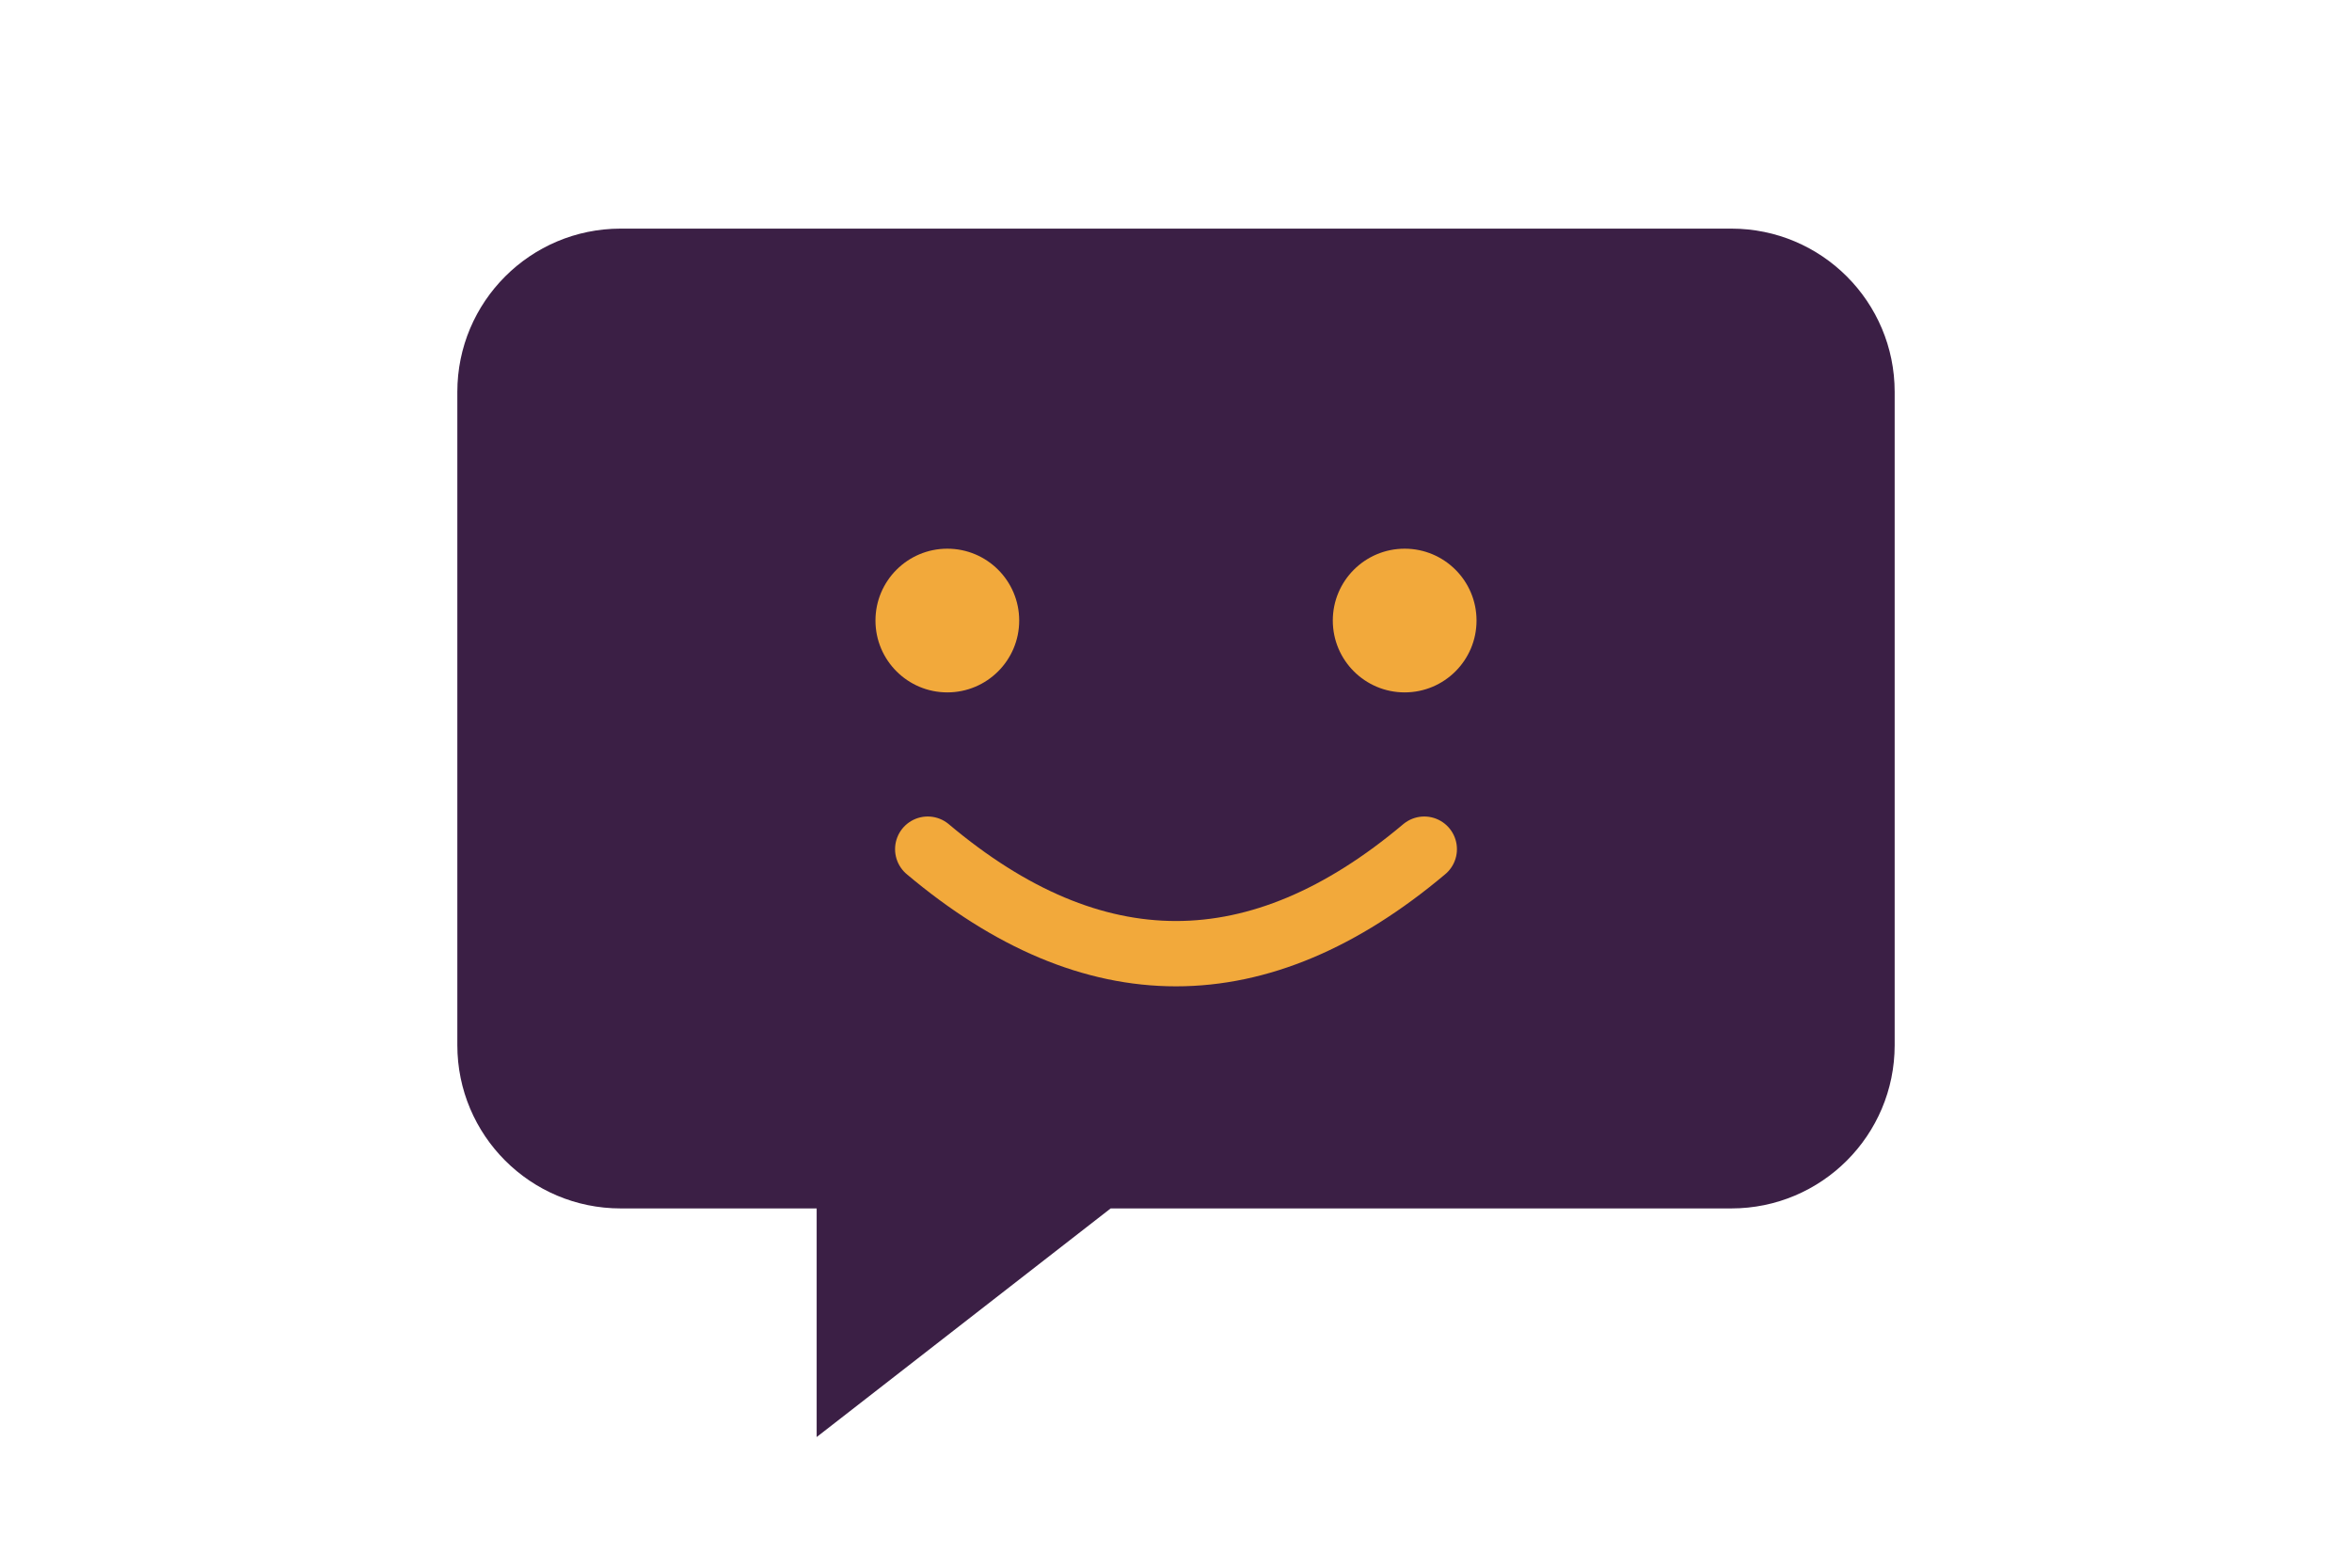
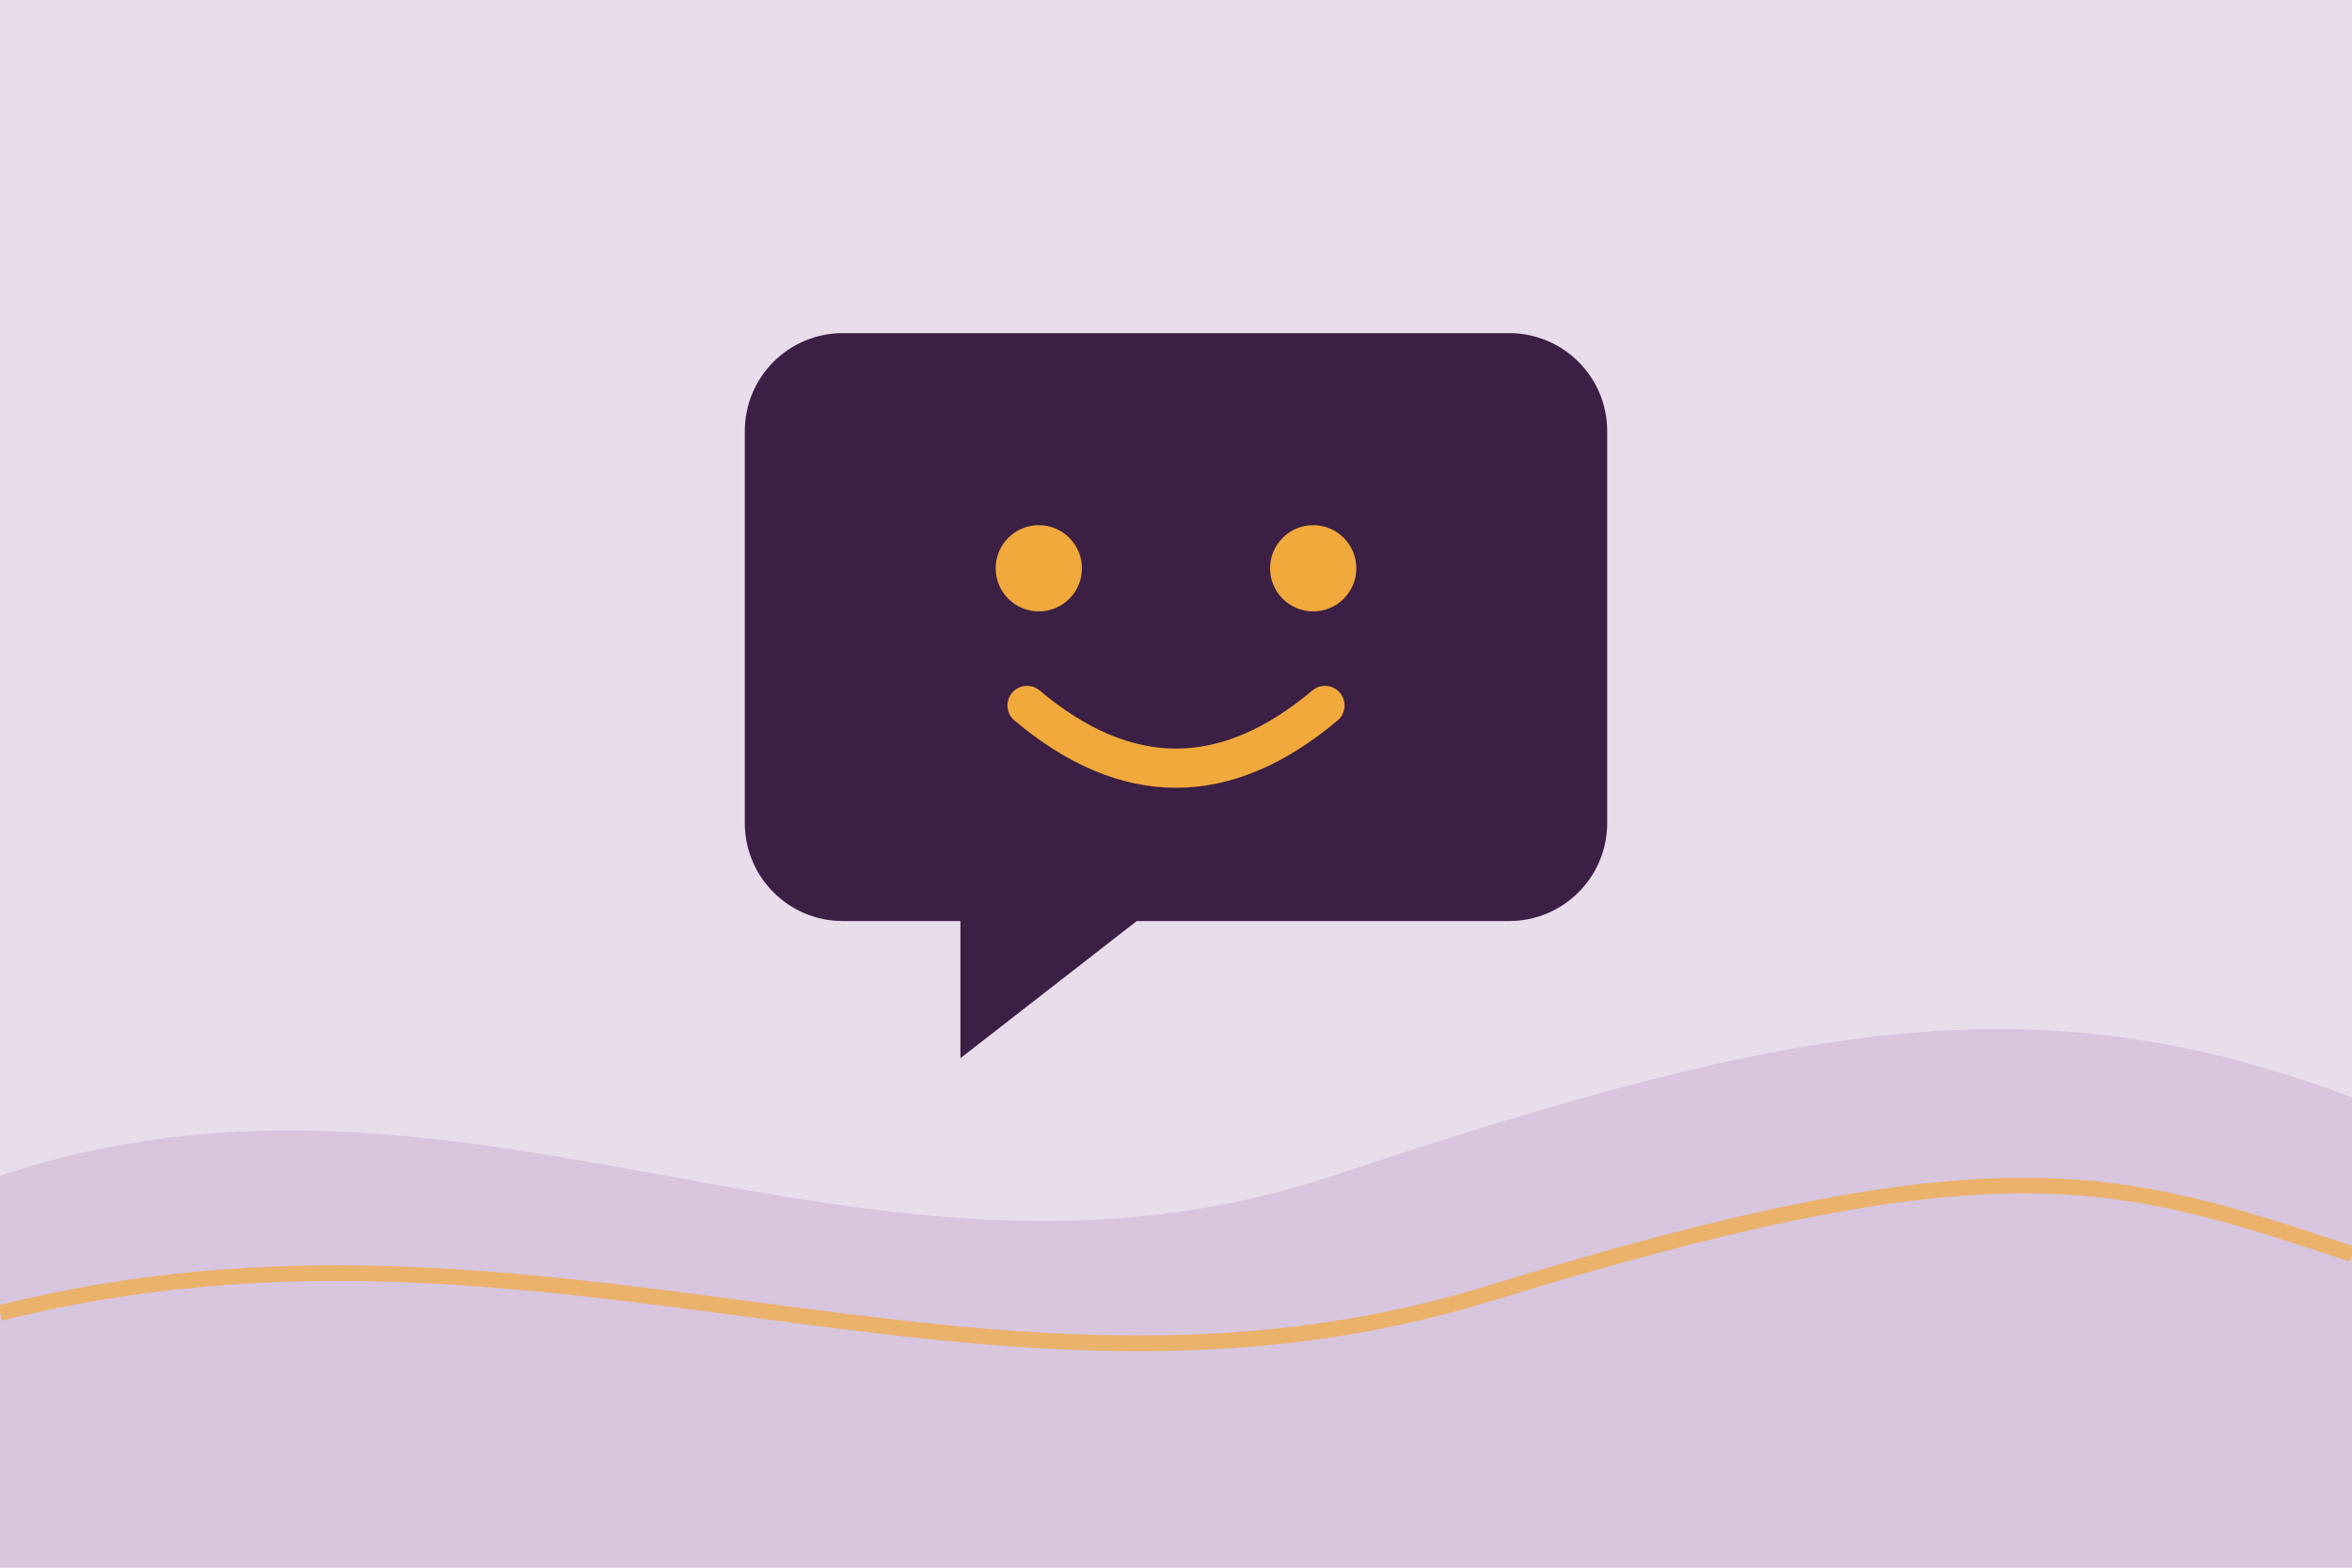
- <svg xmlns="http://www.w3.org/2000/svg" viewBox="120 50 360 240" role="img">
+ <svg xmlns="http://www.w3.org/2000/svg" viewBox="0 0 600 400" role="img">
+   <rect width="600" height="400" fill="#E9DDEB" />
+   <path d="M0 300 C120 260 220 340 340 300 S520 250 600 280 V400 H0Z" fill="#8A5A9E" opacity=".18" />
+   <path d="M0 335 C140 300 250 370 380 330 S540 300 600 320" fill="none" stroke="#F2A93B" stroke-width="4" opacity=".7" />
  <path d="M215 85h170a25 25 0 0 1 25 25v100a25 25 0 0 1 -25 25h-95l-45 35v-35h-30a25 25 0 0 1 -25 -25v-100a25 25 0 0 1 25 -25z" fill="#3B1F45" />
  <circle cx="265" cy="145" r="11" fill="#F2A93B" />
  <circle cx="335" cy="145" r="11" fill="#F2A93B" />
  <path d="M262 180q38 32 76 0" fill="none" stroke="#F2A93B" stroke-width="10" stroke-linecap="round" />
</svg>
